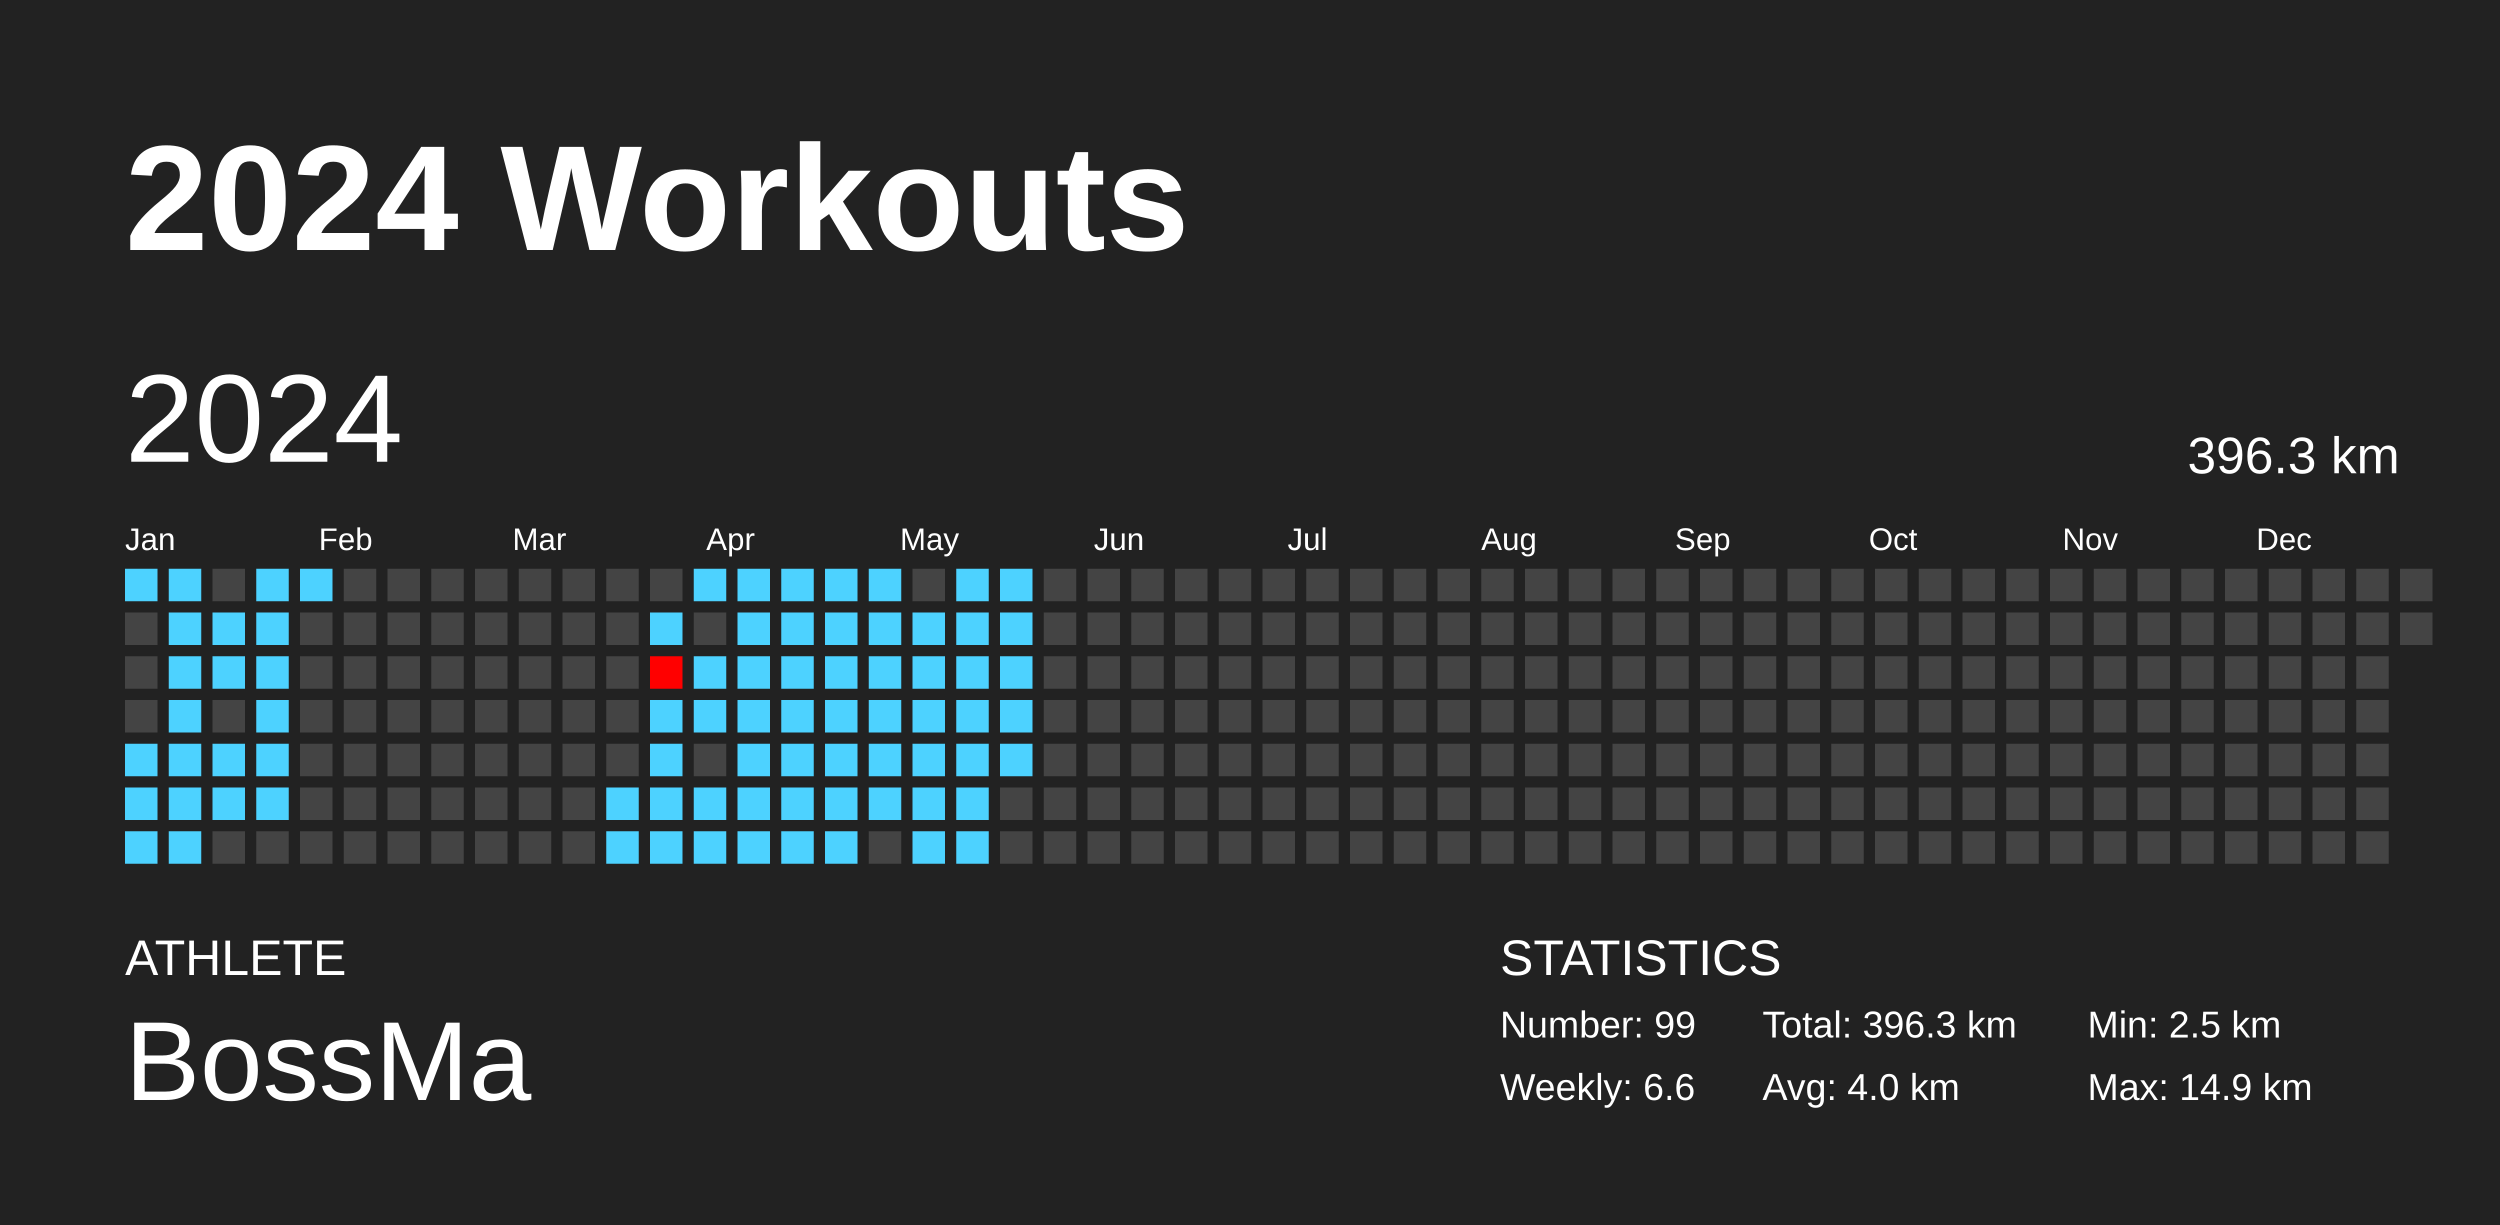
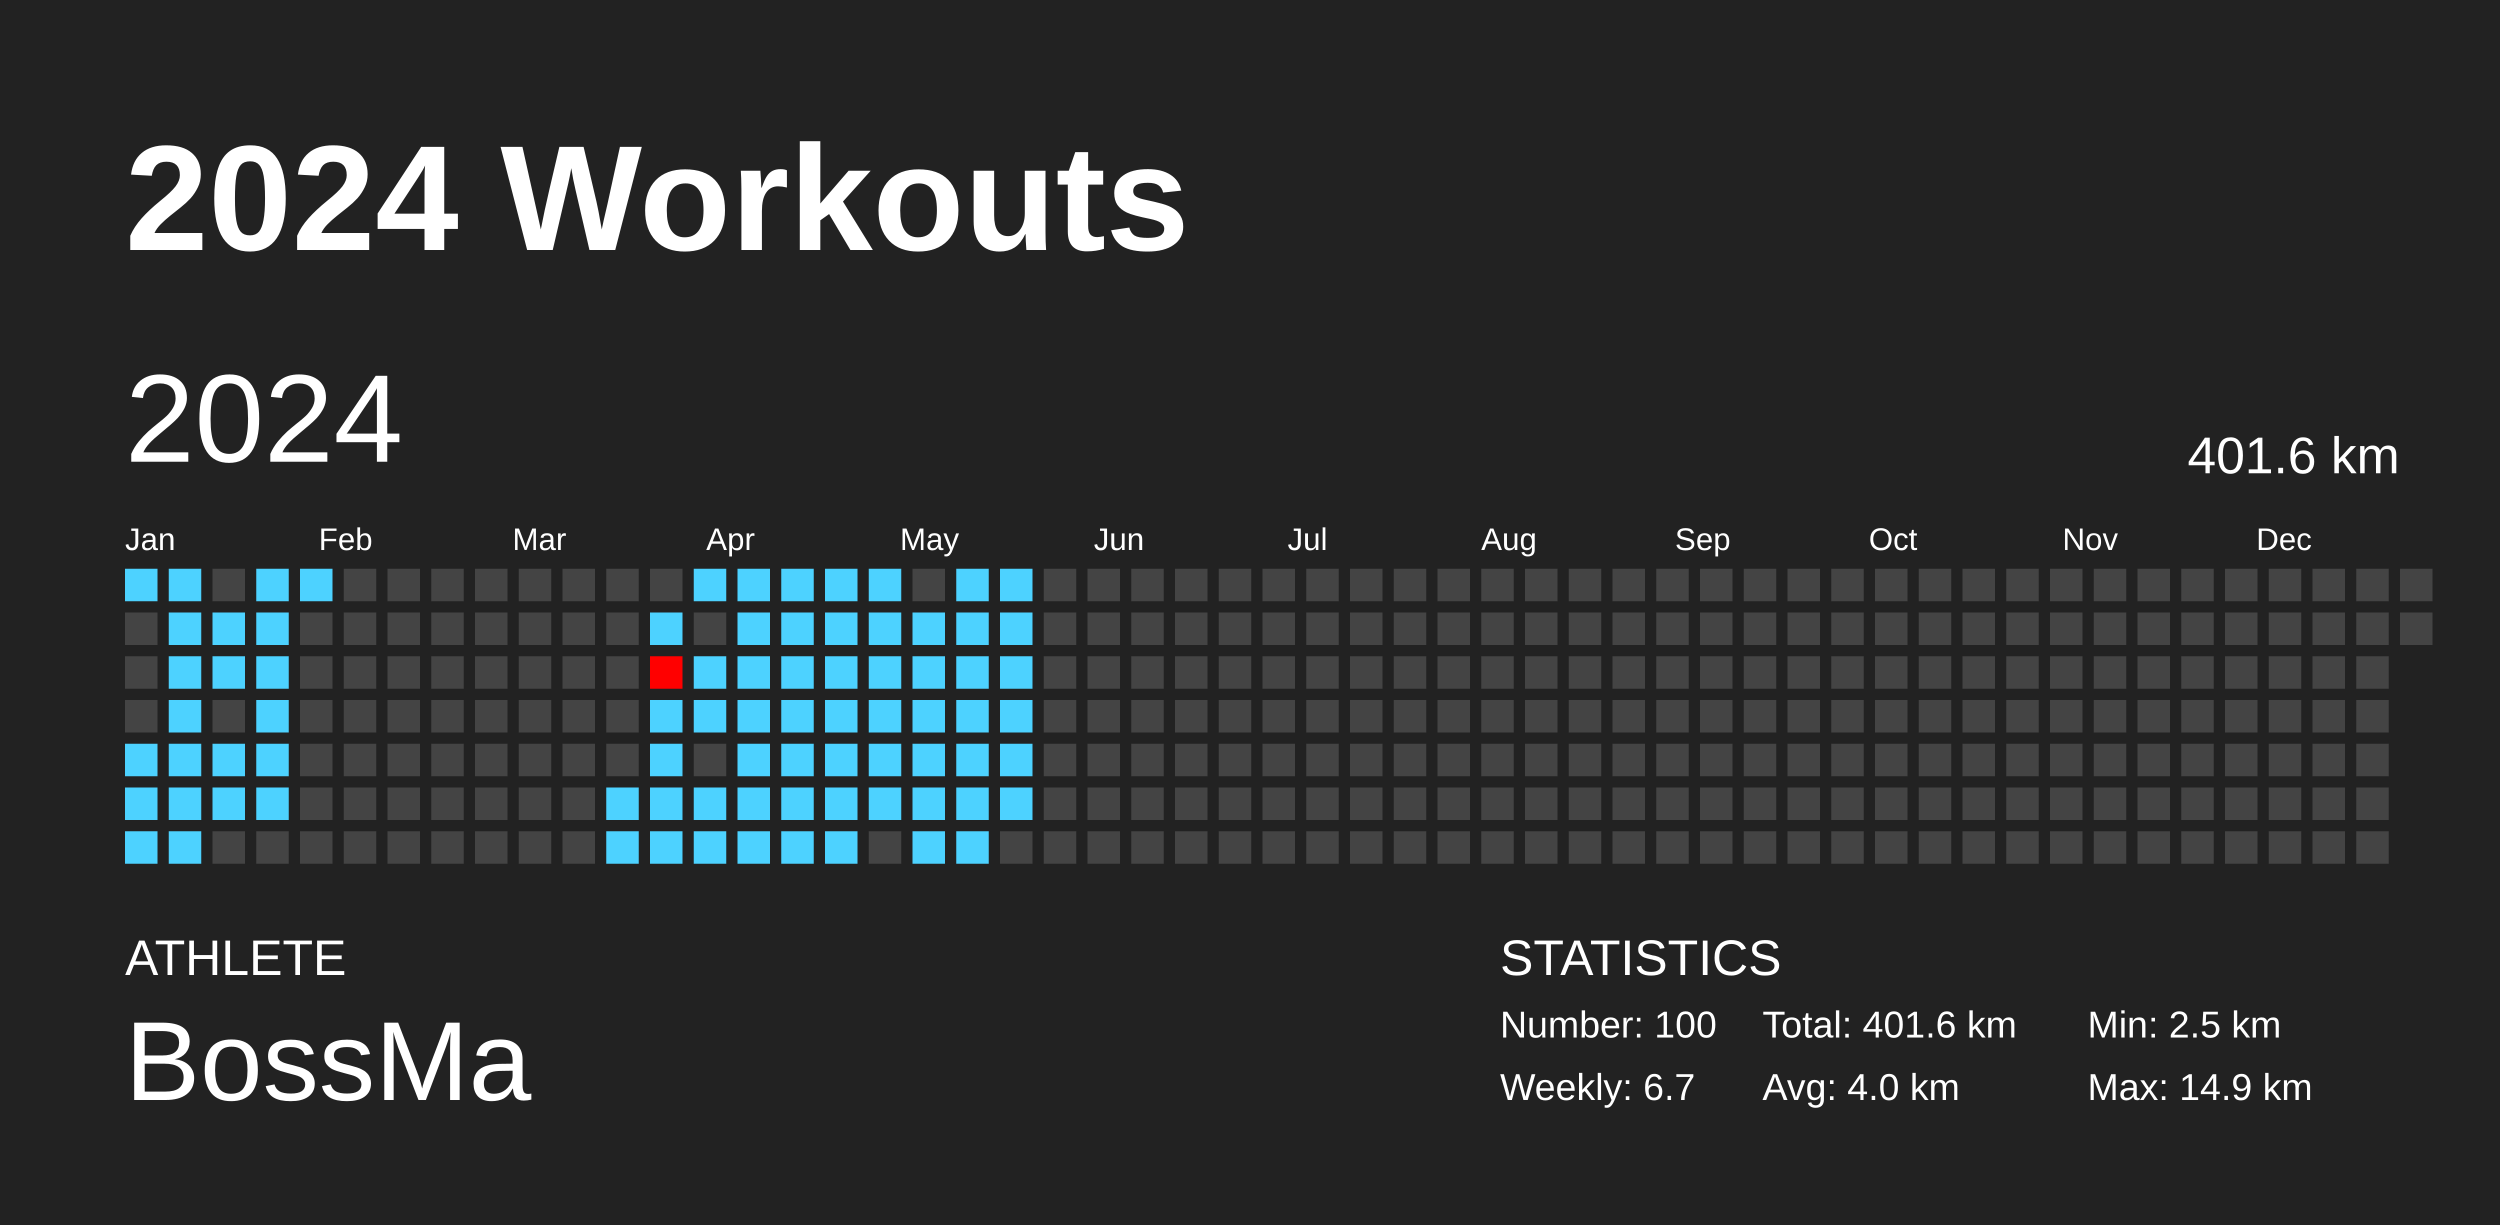
<svg xmlns="http://www.w3.org/2000/svg" baseProfile="full" height="98mm" version="1.1" viewBox="0,0,200,98" width="200mm">
  <defs />
  <rect fill="#222222" height="98" width="200" x="0" y="0" />
  <text fill="#FFFFFF" style="font-size:12px; font-family:Arial; font-weight:bold;" x="10" y="20">2024 Workouts</text>
  <text fill="#FFFFFF" style="font-size:4px; font-family:Arial" x="10" y="78">ATHLETE</text>
  <text fill="#FFFFFF" style="font-size:9px; font-family:Arial" x="10" y="88">BossMa</text>
  <text fill="#FFFFFF" style="font-size:4px; font-family:Arial" x="120" y="78">STATISTICS</text>
-   <text fill="#FFFFFF" style="font-size:3px; font-family:Arial" x="120" y="83">Number: 99</text>
-   <text fill="#FFFFFF" style="font-size:3px; font-family:Arial" x="120" y="88">Weekly: 6.6</text>
-   <text fill="#FFFFFF" style="font-size:3px; font-family:Arial" x="141" y="83">Total: 396.3 km</text>
+   <text fill="#FFFFFF" style="font-size:3px; font-family:Arial" x="120" y="83">Number: 100</text>
+   <text fill="#FFFFFF" style="font-size:3px; font-family:Arial" x="120" y="88">Weekly: 6.7</text>
+   <text fill="#FFFFFF" style="font-size:3px; font-family:Arial" x="141" y="83">Total: 401.6 km</text>
  <text fill="#FFFFFF" style="font-size:3px; font-family:Arial" x="141" y="88">Avg: 4.0 km</text>
  <text fill="#FFFFFF" style="font-size:3px; font-family:Arial" x="167" y="83">Min: 2.5 km</text>
  <text fill="#FFFFFF" style="font-size:3px; font-family:Arial" x="167" y="88">Max: 14.9 km</text>
  <text dominant-baseline="hanging" fill="#FFFFFF" style="font-size:10.0px; font-family:Arial;" x="10" y="30">2024</text>
-   <text dominant-baseline="hanging" fill="#FFFFFF" style="font-size:4.125px; font-family:Arial;" x="175" y="35">396.3 km</text>
+   <text dominant-baseline="hanging" fill="#FFFFFF" style="font-size:4.125px; font-family:Arial;" x="175" y="35">401.6 km</text>
  <text fill="#FFFFFF" style="font-size:2.5px; font-family:Arial" x="10.0" y="44">Jan</text>
  <text fill="#FFFFFF" style="font-size:2.5px; font-family:Arial" x="25.5" y="44">Feb</text>
  <text fill="#FFFFFF" style="font-size:2.5px; font-family:Arial" x="41.0" y="44">Mar</text>
  <text fill="#FFFFFF" style="font-size:2.5px; font-family:Arial" x="56.5" y="44">Apr</text>
  <text fill="#FFFFFF" style="font-size:2.5px; font-family:Arial" x="72.0" y="44">May</text>
  <text fill="#FFFFFF" style="font-size:2.5px; font-family:Arial" x="87.5" y="44">Jun</text>
  <text fill="#FFFFFF" style="font-size:2.5px; font-family:Arial" x="103.0" y="44">Jul</text>
  <text fill="#FFFFFF" style="font-size:2.5px; font-family:Arial" x="118.5" y="44">Aug</text>
  <text fill="#FFFFFF" style="font-size:2.5px; font-family:Arial" x="134.0" y="44">Sep</text>
  <text fill="#FFFFFF" style="font-size:2.5px; font-family:Arial" x="149.5" y="44">Oct</text>
  <text fill="#FFFFFF" style="font-size:2.5px; font-family:Arial" x="165.0" y="44">Nov</text>
  <text fill="#FFFFFF" style="font-size:2.5px; font-family:Arial" x="180.5" y="44">Dec</text>
  <rect fill="#4dd2ff" height="2.6" width="2.6" x="10.0" y="45.5" />
  <rect fill="#444444" height="2.6" width="2.6" x="10.0" y="49.0" />
  <rect fill="#444444" height="2.6" width="2.6" x="10.0" y="52.5" />
  <rect fill="#444444" height="2.6" width="2.6" x="10.0" y="56.0" />
  <rect fill="#4dd2ff" height="2.6" width="2.6" x="10.0" y="59.5" />
  <rect fill="#4dd2ff" height="2.6" width="2.6" x="10.0" y="63.0" />
  <rect fill="#4dd2ff" height="2.6" width="2.6" x="10.0" y="66.5" />
  <rect fill="#4dd2ff" height="2.6" width="2.6" x="13.5" y="45.5" />
  <rect fill="#4dd2ff" height="2.6" width="2.6" x="13.5" y="49.0" />
  <rect fill="#4dd2ff" height="2.6" width="2.6" x="13.5" y="52.5" />
  <rect fill="#4dd2ff" height="2.6" width="2.6" x="13.5" y="56.0" />
  <rect fill="#4dd2ff" height="2.6" width="2.6" x="13.5" y="59.5" />
  <rect fill="#4dd2ff" height="2.6" width="2.6" x="13.5" y="63.0" />
  <rect fill="#4dd2ff" height="2.6" width="2.6" x="13.5" y="66.5" />
  <rect fill="#444444" height="2.6" width="2.6" x="17.0" y="45.5" />
  <rect fill="#4dd2ff" height="2.6" width="2.6" x="17.0" y="49.0" />
  <rect fill="#4dd2ff" height="2.6" width="2.6" x="17.0" y="52.5" />
  <rect fill="#444444" height="2.6" width="2.6" x="17.0" y="56.0" />
  <rect fill="#4dd2ff" height="2.6" width="2.6" x="17.0" y="59.5" />
  <rect fill="#4dd2ff" height="2.6" width="2.6" x="17.0" y="63.0" />
  <rect fill="#444444" height="2.6" width="2.6" x="17.0" y="66.5" />
  <rect fill="#4dd2ff" height="2.6" width="2.6" x="20.5" y="45.5" />
  <rect fill="#4dd2ff" height="2.6" width="2.6" x="20.5" y="49.0" />
  <rect fill="#4dd2ff" height="2.6" width="2.6" x="20.5" y="52.5" />
  <rect fill="#4dd2ff" height="2.6" width="2.6" x="20.5" y="56.0" />
  <rect fill="#4dd2ff" height="2.6" width="2.6" x="20.5" y="59.5" />
  <rect fill="#4dd2ff" height="2.6" width="2.6" x="20.5" y="63.0" />
  <rect fill="#444444" height="2.6" width="2.6" x="20.5" y="66.5" />
  <rect fill="#4dd2ff" height="2.6" width="2.6" x="24.0" y="45.5" />
  <rect fill="#444444" height="2.6" width="2.6" x="24.0" y="49.0" />
  <rect fill="#444444" height="2.6" width="2.6" x="24.0" y="52.5" />
  <rect fill="#444444" height="2.6" width="2.6" x="24.0" y="56.0" />
  <rect fill="#444444" height="2.6" width="2.6" x="24.0" y="59.5" />
  <rect fill="#444444" height="2.6" width="2.6" x="24.0" y="63.0" />
  <rect fill="#444444" height="2.6" width="2.6" x="24.0" y="66.5" />
  <rect fill="#444444" height="2.6" width="2.6" x="27.5" y="45.5" />
  <rect fill="#444444" height="2.6" width="2.6" x="27.5" y="49.0" />
  <rect fill="#444444" height="2.6" width="2.6" x="27.5" y="52.5" />
  <rect fill="#444444" height="2.6" width="2.6" x="27.5" y="56.0" />
  <rect fill="#444444" height="2.6" width="2.6" x="27.5" y="59.5" />
  <rect fill="#444444" height="2.6" width="2.6" x="27.5" y="63.0" />
  <rect fill="#444444" height="2.6" width="2.6" x="27.5" y="66.5" />
  <rect fill="#444444" height="2.6" width="2.6" x="31.0" y="45.5" />
  <rect fill="#444444" height="2.6" width="2.6" x="31.0" y="49.0" />
  <rect fill="#444444" height="2.6" width="2.6" x="31.0" y="52.5" />
  <rect fill="#444444" height="2.6" width="2.6" x="31.0" y="56.0" />
  <rect fill="#444444" height="2.6" width="2.6" x="31.0" y="59.5" />
  <rect fill="#444444" height="2.6" width="2.6" x="31.0" y="63.0" />
  <rect fill="#444444" height="2.6" width="2.6" x="31.0" y="66.5" />
  <rect fill="#444444" height="2.6" width="2.6" x="34.5" y="45.5" />
  <rect fill="#444444" height="2.6" width="2.6" x="34.5" y="49.0" />
  <rect fill="#444444" height="2.6" width="2.6" x="34.5" y="52.5" />
  <rect fill="#444444" height="2.6" width="2.6" x="34.5" y="56.0" />
  <rect fill="#444444" height="2.6" width="2.6" x="34.5" y="59.5" />
  <rect fill="#444444" height="2.6" width="2.6" x="34.5" y="63.0" />
  <rect fill="#444444" height="2.6" width="2.6" x="34.5" y="66.5" />
  <rect fill="#444444" height="2.6" width="2.6" x="38.0" y="45.5" />
  <rect fill="#444444" height="2.6" width="2.6" x="38.0" y="49.0" />
  <rect fill="#444444" height="2.6" width="2.6" x="38.0" y="52.5" />
  <rect fill="#444444" height="2.6" width="2.6" x="38.0" y="56.0" />
  <rect fill="#444444" height="2.6" width="2.6" x="38.0" y="59.5" />
  <rect fill="#444444" height="2.6" width="2.6" x="38.0" y="63.0" />
  <rect fill="#444444" height="2.6" width="2.6" x="38.0" y="66.5" />
  <rect fill="#444444" height="2.6" width="2.6" x="41.5" y="45.5" />
  <rect fill="#444444" height="2.6" width="2.6" x="41.5" y="49.0" />
  <rect fill="#444444" height="2.6" width="2.6" x="41.5" y="52.5" />
  <rect fill="#444444" height="2.6" width="2.6" x="41.5" y="56.0" />
  <rect fill="#444444" height="2.6" width="2.6" x="41.5" y="59.5" />
  <rect fill="#444444" height="2.6" width="2.6" x="41.5" y="63.0" />
  <rect fill="#444444" height="2.6" width="2.6" x="41.5" y="66.5" />
  <rect fill="#444444" height="2.6" width="2.6" x="45.0" y="45.5" />
  <rect fill="#444444" height="2.6" width="2.6" x="45.0" y="49.0" />
  <rect fill="#444444" height="2.6" width="2.6" x="45.0" y="52.5" />
  <rect fill="#444444" height="2.6" width="2.6" x="45.0" y="56.0" />
  <rect fill="#444444" height="2.6" width="2.6" x="45.0" y="59.5" />
  <rect fill="#444444" height="2.6" width="2.6" x="45.0" y="63.0" />
  <rect fill="#444444" height="2.6" width="2.6" x="45.0" y="66.5" />
  <rect fill="#444444" height="2.6" width="2.6" x="48.5" y="45.5" />
  <rect fill="#444444" height="2.6" width="2.6" x="48.5" y="49.0" />
  <rect fill="#444444" height="2.6" width="2.6" x="48.5" y="52.5" />
  <rect fill="#444444" height="2.6" width="2.6" x="48.5" y="56.0" />
  <rect fill="#444444" height="2.6" width="2.6" x="48.5" y="59.5" />
  <rect fill="#4dd2ff" height="2.6" width="2.6" x="48.5" y="63.0" />
  <rect fill="#4dd2ff" height="2.6" width="2.6" x="48.5" y="66.5" />
  <rect fill="#444444" height="2.6" width="2.6" x="52.0" y="45.5" />
  <rect fill="#4dd2ff" height="2.6" width="2.6" x="52.0" y="49.0" />
  <rect fill="#ff0000" height="2.6" width="2.6" x="52.0" y="52.5" />
  <rect fill="#4dd2ff" height="2.6" width="2.6" x="52.0" y="56.0" />
  <rect fill="#4dd2ff" height="2.6" width="2.6" x="52.0" y="59.5" />
  <rect fill="#4dd2ff" height="2.6" width="2.6" x="52.0" y="63.0" />
  <rect fill="#4dd2ff" height="2.6" width="2.6" x="52.0" y="66.5" />
  <rect fill="#4dd2ff" height="2.6" width="2.6" x="55.5" y="45.5" />
  <rect fill="#444444" height="2.6" width="2.6" x="55.5" y="49.0" />
  <rect fill="#4dd2ff" height="2.6" width="2.6" x="55.5" y="52.5" />
  <rect fill="#4dd2ff" height="2.6" width="2.6" x="55.5" y="56.0" />
  <rect fill="#444444" height="2.6" width="2.6" x="55.5" y="59.5" />
  <rect fill="#4dd2ff" height="2.6" width="2.6" x="55.5" y="63.0" />
  <rect fill="#4dd2ff" height="2.6" width="2.6" x="55.5" y="66.5" />
  <rect fill="#4dd2ff" height="2.6" width="2.6" x="59.0" y="45.5" />
  <rect fill="#4dd2ff" height="2.6" width="2.6" x="59.0" y="49.0" />
  <rect fill="#4dd2ff" height="2.6" width="2.6" x="59.0" y="52.5" />
  <rect fill="#4dd2ff" height="2.6" width="2.6" x="59.0" y="56.0" />
  <rect fill="#4dd2ff" height="2.6" width="2.6" x="59.0" y="59.5" />
  <rect fill="#4dd2ff" height="2.6" width="2.6" x="59.0" y="63.0" />
  <rect fill="#4dd2ff" height="2.6" width="2.6" x="59.0" y="66.5" />
  <rect fill="#4dd2ff" height="2.6" width="2.6" x="62.5" y="45.5" />
  <rect fill="#4dd2ff" height="2.6" width="2.6" x="62.5" y="49.0" />
  <rect fill="#4dd2ff" height="2.6" width="2.6" x="62.5" y="52.5" />
  <rect fill="#4dd2ff" height="2.6" width="2.6" x="62.5" y="56.0" />
  <rect fill="#4dd2ff" height="2.6" width="2.6" x="62.5" y="59.5" />
  <rect fill="#4dd2ff" height="2.6" width="2.6" x="62.5" y="63.0" />
  <rect fill="#4dd2ff" height="2.6" width="2.6" x="62.5" y="66.5" />
  <rect fill="#4dd2ff" height="2.6" width="2.6" x="66.0" y="45.5" />
  <rect fill="#4dd2ff" height="2.6" width="2.6" x="66.0" y="49.0" />
  <rect fill="#4dd2ff" height="2.6" width="2.6" x="66.0" y="52.5" />
  <rect fill="#4dd2ff" height="2.6" width="2.6" x="66.0" y="56.0" />
  <rect fill="#4dd2ff" height="2.6" width="2.6" x="66.0" y="59.5" />
  <rect fill="#4dd2ff" height="2.6" width="2.6" x="66.0" y="63.0" />
  <rect fill="#4dd2ff" height="2.6" width="2.6" x="66.0" y="66.5" />
  <rect fill="#4dd2ff" height="2.6" width="2.6" x="69.5" y="45.5" />
  <rect fill="#4dd2ff" height="2.6" width="2.6" x="69.5" y="49.0" />
  <rect fill="#4dd2ff" height="2.6" width="2.6" x="69.5" y="52.5" />
  <rect fill="#4dd2ff" height="2.6" width="2.6" x="69.5" y="56.0" />
  <rect fill="#4dd2ff" height="2.6" width="2.6" x="69.5" y="59.5" />
  <rect fill="#4dd2ff" height="2.6" width="2.6" x="69.5" y="63.0" />
  <rect fill="#444444" height="2.6" width="2.6" x="69.5" y="66.5" />
  <rect fill="#444444" height="2.6" width="2.6" x="73.0" y="45.5" />
  <rect fill="#4dd2ff" height="2.6" width="2.6" x="73.0" y="49.0" />
  <rect fill="#4dd2ff" height="2.6" width="2.6" x="73.0" y="52.5" />
  <rect fill="#4dd2ff" height="2.6" width="2.6" x="73.0" y="56.0" />
  <rect fill="#4dd2ff" height="2.6" width="2.6" x="73.0" y="59.5" />
  <rect fill="#4dd2ff" height="2.6" width="2.6" x="73.0" y="63.0" />
  <rect fill="#4dd2ff" height="2.6" width="2.6" x="73.0" y="66.5" />
  <rect fill="#4dd2ff" height="2.6" width="2.6" x="76.5" y="45.5" />
  <rect fill="#4dd2ff" height="2.6" width="2.6" x="76.5" y="49.0" />
  <rect fill="#4dd2ff" height="2.6" width="2.6" x="76.5" y="52.5" />
  <rect fill="#4dd2ff" height="2.6" width="2.6" x="76.5" y="56.0" />
  <rect fill="#4dd2ff" height="2.6" width="2.6" x="76.5" y="59.5" />
  <rect fill="#4dd2ff" height="2.6" width="2.6" x="76.5" y="63.0" />
  <rect fill="#4dd2ff" height="2.6" width="2.6" x="76.5" y="66.5" />
  <rect fill="#4dd2ff" height="2.6" width="2.6" x="80.0" y="45.5" />
  <rect fill="#4dd2ff" height="2.6" width="2.6" x="80.0" y="49.0" />
  <rect fill="#4dd2ff" height="2.6" width="2.6" x="80.0" y="52.5" />
  <rect fill="#4dd2ff" height="2.6" width="2.6" x="80.0" y="56.0" />
  <rect fill="#4dd2ff" height="2.6" width="2.6" x="80.0" y="59.5" />
-   <rect fill="#444444" height="2.6" width="2.6" x="80.0" y="63.0" />
+   <rect fill="#4dd2ff" height="2.6" width="2.6" x="80.0" y="63.0" />
  <rect fill="#444444" height="2.6" width="2.6" x="80.0" y="66.5" />
  <rect fill="#444444" height="2.6" width="2.6" x="83.5" y="45.5" />
  <rect fill="#444444" height="2.6" width="2.6" x="83.5" y="49.0" />
  <rect fill="#444444" height="2.6" width="2.6" x="83.5" y="52.5" />
  <rect fill="#444444" height="2.6" width="2.6" x="83.5" y="56.0" />
  <rect fill="#444444" height="2.6" width="2.6" x="83.5" y="59.5" />
  <rect fill="#444444" height="2.6" width="2.6" x="83.5" y="63.0" />
  <rect fill="#444444" height="2.6" width="2.6" x="83.5" y="66.5" />
  <rect fill="#444444" height="2.6" width="2.6" x="87.0" y="45.5" />
  <rect fill="#444444" height="2.6" width="2.6" x="87.0" y="49.0" />
  <rect fill="#444444" height="2.6" width="2.6" x="87.0" y="52.5" />
  <rect fill="#444444" height="2.6" width="2.6" x="87.0" y="56.0" />
  <rect fill="#444444" height="2.6" width="2.6" x="87.0" y="59.5" />
  <rect fill="#444444" height="2.6" width="2.6" x="87.0" y="63.0" />
  <rect fill="#444444" height="2.6" width="2.6" x="87.0" y="66.5" />
  <rect fill="#444444" height="2.6" width="2.6" x="90.5" y="45.5" />
  <rect fill="#444444" height="2.6" width="2.6" x="90.5" y="49.0" />
  <rect fill="#444444" height="2.6" width="2.6" x="90.5" y="52.5" />
  <rect fill="#444444" height="2.6" width="2.6" x="90.5" y="56.0" />
  <rect fill="#444444" height="2.6" width="2.6" x="90.5" y="59.5" />
  <rect fill="#444444" height="2.6" width="2.6" x="90.5" y="63.0" />
  <rect fill="#444444" height="2.6" width="2.6" x="90.5" y="66.5" />
  <rect fill="#444444" height="2.6" width="2.6" x="94.0" y="45.5" />
  <rect fill="#444444" height="2.6" width="2.6" x="94.0" y="49.0" />
  <rect fill="#444444" height="2.6" width="2.6" x="94.0" y="52.5" />
  <rect fill="#444444" height="2.6" width="2.6" x="94.0" y="56.0" />
  <rect fill="#444444" height="2.6" width="2.6" x="94.0" y="59.5" />
  <rect fill="#444444" height="2.6" width="2.6" x="94.0" y="63.0" />
  <rect fill="#444444" height="2.6" width="2.6" x="94.0" y="66.5" />
  <rect fill="#444444" height="2.6" width="2.6" x="97.5" y="45.5" />
  <rect fill="#444444" height="2.6" width="2.6" x="97.5" y="49.0" />
  <rect fill="#444444" height="2.6" width="2.6" x="97.5" y="52.5" />
  <rect fill="#444444" height="2.6" width="2.6" x="97.5" y="56.0" />
  <rect fill="#444444" height="2.6" width="2.6" x="97.5" y="59.5" />
  <rect fill="#444444" height="2.6" width="2.6" x="97.5" y="63.0" />
  <rect fill="#444444" height="2.6" width="2.6" x="97.5" y="66.5" />
  <rect fill="#444444" height="2.6" width="2.6" x="101.0" y="45.5" />
  <rect fill="#444444" height="2.6" width="2.6" x="101.0" y="49.0" />
  <rect fill="#444444" height="2.6" width="2.6" x="101.0" y="52.5" />
  <rect fill="#444444" height="2.6" width="2.6" x="101.0" y="56.0" />
  <rect fill="#444444" height="2.6" width="2.6" x="101.0" y="59.5" />
  <rect fill="#444444" height="2.6" width="2.6" x="101.0" y="63.0" />
  <rect fill="#444444" height="2.6" width="2.6" x="101.0" y="66.5" />
  <rect fill="#444444" height="2.6" width="2.6" x="104.5" y="45.5" />
  <rect fill="#444444" height="2.6" width="2.6" x="104.5" y="49.0" />
  <rect fill="#444444" height="2.6" width="2.6" x="104.5" y="52.5" />
  <rect fill="#444444" height="2.6" width="2.6" x="104.5" y="56.0" />
  <rect fill="#444444" height="2.6" width="2.6" x="104.5" y="59.5" />
  <rect fill="#444444" height="2.6" width="2.6" x="104.5" y="63.0" />
  <rect fill="#444444" height="2.6" width="2.6" x="104.5" y="66.5" />
  <rect fill="#444444" height="2.6" width="2.6" x="108.0" y="45.5" />
  <rect fill="#444444" height="2.6" width="2.6" x="108.0" y="49.0" />
  <rect fill="#444444" height="2.6" width="2.6" x="108.0" y="52.5" />
  <rect fill="#444444" height="2.6" width="2.6" x="108.0" y="56.0" />
  <rect fill="#444444" height="2.6" width="2.6" x="108.0" y="59.5" />
  <rect fill="#444444" height="2.6" width="2.6" x="108.0" y="63.0" />
  <rect fill="#444444" height="2.6" width="2.6" x="108.0" y="66.5" />
  <rect fill="#444444" height="2.6" width="2.6" x="111.5" y="45.5" />
  <rect fill="#444444" height="2.6" width="2.6" x="111.5" y="49.0" />
  <rect fill="#444444" height="2.6" width="2.6" x="111.5" y="52.5" />
  <rect fill="#444444" height="2.6" width="2.6" x="111.5" y="56.0" />
  <rect fill="#444444" height="2.6" width="2.6" x="111.5" y="59.5" />
  <rect fill="#444444" height="2.6" width="2.6" x="111.5" y="63.0" />
  <rect fill="#444444" height="2.6" width="2.6" x="111.5" y="66.5" />
  <rect fill="#444444" height="2.6" width="2.6" x="115.0" y="45.5" />
  <rect fill="#444444" height="2.6" width="2.6" x="115.0" y="49.0" />
  <rect fill="#444444" height="2.6" width="2.6" x="115.0" y="52.5" />
  <rect fill="#444444" height="2.6" width="2.6" x="115.0" y="56.0" />
  <rect fill="#444444" height="2.6" width="2.6" x="115.0" y="59.5" />
  <rect fill="#444444" height="2.6" width="2.6" x="115.0" y="63.0" />
  <rect fill="#444444" height="2.6" width="2.6" x="115.0" y="66.5" />
  <rect fill="#444444" height="2.6" width="2.6" x="118.5" y="45.5" />
  <rect fill="#444444" height="2.6" width="2.6" x="118.5" y="49.0" />
  <rect fill="#444444" height="2.6" width="2.6" x="118.5" y="52.5" />
  <rect fill="#444444" height="2.6" width="2.6" x="118.5" y="56.0" />
  <rect fill="#444444" height="2.6" width="2.6" x="118.5" y="59.5" />
  <rect fill="#444444" height="2.6" width="2.6" x="118.5" y="63.0" />
  <rect fill="#444444" height="2.6" width="2.6" x="118.5" y="66.5" />
  <rect fill="#444444" height="2.6" width="2.6" x="122.0" y="45.5" />
  <rect fill="#444444" height="2.6" width="2.6" x="122.0" y="49.0" />
  <rect fill="#444444" height="2.6" width="2.6" x="122.0" y="52.5" />
  <rect fill="#444444" height="2.6" width="2.6" x="122.0" y="56.0" />
  <rect fill="#444444" height="2.6" width="2.6" x="122.0" y="59.5" />
  <rect fill="#444444" height="2.6" width="2.6" x="122.0" y="63.0" />
  <rect fill="#444444" height="2.6" width="2.6" x="122.0" y="66.5" />
  <rect fill="#444444" height="2.6" width="2.6" x="125.5" y="45.5" />
  <rect fill="#444444" height="2.6" width="2.6" x="125.5" y="49.0" />
  <rect fill="#444444" height="2.6" width="2.6" x="125.5" y="52.5" />
  <rect fill="#444444" height="2.6" width="2.6" x="125.5" y="56.0" />
  <rect fill="#444444" height="2.6" width="2.6" x="125.5" y="59.5" />
  <rect fill="#444444" height="2.6" width="2.6" x="125.5" y="63.0" />
  <rect fill="#444444" height="2.6" width="2.6" x="125.5" y="66.5" />
  <rect fill="#444444" height="2.6" width="2.6" x="129.0" y="45.5" />
  <rect fill="#444444" height="2.6" width="2.6" x="129.0" y="49.0" />
  <rect fill="#444444" height="2.6" width="2.6" x="129.0" y="52.5" />
  <rect fill="#444444" height="2.6" width="2.6" x="129.0" y="56.0" />
  <rect fill="#444444" height="2.6" width="2.6" x="129.0" y="59.5" />
  <rect fill="#444444" height="2.6" width="2.6" x="129.0" y="63.0" />
  <rect fill="#444444" height="2.6" width="2.6" x="129.0" y="66.5" />
  <rect fill="#444444" height="2.6" width="2.6" x="132.5" y="45.5" />
  <rect fill="#444444" height="2.6" width="2.6" x="132.5" y="49.0" />
  <rect fill="#444444" height="2.6" width="2.6" x="132.5" y="52.5" />
  <rect fill="#444444" height="2.6" width="2.6" x="132.5" y="56.0" />
  <rect fill="#444444" height="2.6" width="2.6" x="132.5" y="59.5" />
  <rect fill="#444444" height="2.6" width="2.6" x="132.5" y="63.0" />
  <rect fill="#444444" height="2.6" width="2.6" x="132.5" y="66.5" />
  <rect fill="#444444" height="2.6" width="2.6" x="136.0" y="45.5" />
  <rect fill="#444444" height="2.6" width="2.6" x="136.0" y="49.0" />
  <rect fill="#444444" height="2.6" width="2.6" x="136.0" y="52.5" />
  <rect fill="#444444" height="2.6" width="2.6" x="136.0" y="56.0" />
  <rect fill="#444444" height="2.6" width="2.6" x="136.0" y="59.5" />
  <rect fill="#444444" height="2.6" width="2.6" x="136.0" y="63.0" />
  <rect fill="#444444" height="2.6" width="2.6" x="136.0" y="66.5" />
  <rect fill="#444444" height="2.6" width="2.6" x="139.5" y="45.5" />
  <rect fill="#444444" height="2.6" width="2.6" x="139.5" y="49.0" />
  <rect fill="#444444" height="2.6" width="2.6" x="139.5" y="52.5" />
  <rect fill="#444444" height="2.6" width="2.6" x="139.5" y="56.0" />
  <rect fill="#444444" height="2.6" width="2.6" x="139.5" y="59.5" />
  <rect fill="#444444" height="2.6" width="2.6" x="139.5" y="63.0" />
  <rect fill="#444444" height="2.6" width="2.6" x="139.5" y="66.5" />
  <rect fill="#444444" height="2.6" width="2.6" x="143.0" y="45.5" />
  <rect fill="#444444" height="2.6" width="2.6" x="143.0" y="49.0" />
  <rect fill="#444444" height="2.6" width="2.6" x="143.0" y="52.5" />
  <rect fill="#444444" height="2.6" width="2.6" x="143.0" y="56.0" />
  <rect fill="#444444" height="2.6" width="2.6" x="143.0" y="59.5" />
  <rect fill="#444444" height="2.6" width="2.6" x="143.0" y="63.0" />
  <rect fill="#444444" height="2.6" width="2.6" x="143.0" y="66.5" />
  <rect fill="#444444" height="2.6" width="2.6" x="146.5" y="45.5" />
  <rect fill="#444444" height="2.6" width="2.6" x="146.5" y="49.0" />
  <rect fill="#444444" height="2.6" width="2.6" x="146.5" y="52.5" />
  <rect fill="#444444" height="2.6" width="2.6" x="146.5" y="56.0" />
  <rect fill="#444444" height="2.6" width="2.6" x="146.5" y="59.5" />
  <rect fill="#444444" height="2.6" width="2.6" x="146.5" y="63.0" />
  <rect fill="#444444" height="2.6" width="2.6" x="146.5" y="66.5" />
  <rect fill="#444444" height="2.6" width="2.6" x="150.0" y="45.5" />
  <rect fill="#444444" height="2.6" width="2.6" x="150.0" y="49.0" />
  <rect fill="#444444" height="2.6" width="2.6" x="150.0" y="52.5" />
  <rect fill="#444444" height="2.6" width="2.6" x="150.0" y="56.0" />
  <rect fill="#444444" height="2.6" width="2.6" x="150.0" y="59.5" />
  <rect fill="#444444" height="2.6" width="2.6" x="150.0" y="63.0" />
  <rect fill="#444444" height="2.6" width="2.6" x="150.0" y="66.5" />
  <rect fill="#444444" height="2.6" width="2.6" x="153.5" y="45.5" />
  <rect fill="#444444" height="2.6" width="2.6" x="153.5" y="49.0" />
  <rect fill="#444444" height="2.6" width="2.6" x="153.5" y="52.5" />
  <rect fill="#444444" height="2.6" width="2.6" x="153.5" y="56.0" />
  <rect fill="#444444" height="2.6" width="2.6" x="153.5" y="59.5" />
  <rect fill="#444444" height="2.6" width="2.6" x="153.5" y="63.0" />
  <rect fill="#444444" height="2.6" width="2.6" x="153.5" y="66.5" />
  <rect fill="#444444" height="2.6" width="2.6" x="157.0" y="45.5" />
  <rect fill="#444444" height="2.6" width="2.6" x="157.0" y="49.0" />
  <rect fill="#444444" height="2.6" width="2.6" x="157.0" y="52.5" />
  <rect fill="#444444" height="2.6" width="2.6" x="157.0" y="56.0" />
  <rect fill="#444444" height="2.6" width="2.6" x="157.0" y="59.5" />
  <rect fill="#444444" height="2.6" width="2.6" x="157.0" y="63.0" />
  <rect fill="#444444" height="2.6" width="2.6" x="157.0" y="66.5" />
  <rect fill="#444444" height="2.6" width="2.6" x="160.5" y="45.5" />
  <rect fill="#444444" height="2.6" width="2.6" x="160.5" y="49.0" />
  <rect fill="#444444" height="2.6" width="2.6" x="160.5" y="52.5" />
  <rect fill="#444444" height="2.6" width="2.6" x="160.5" y="56.0" />
  <rect fill="#444444" height="2.6" width="2.6" x="160.5" y="59.5" />
  <rect fill="#444444" height="2.6" width="2.6" x="160.5" y="63.0" />
  <rect fill="#444444" height="2.6" width="2.6" x="160.5" y="66.5" />
  <rect fill="#444444" height="2.6" width="2.6" x="164.0" y="45.5" />
  <rect fill="#444444" height="2.6" width="2.6" x="164.0" y="49.0" />
  <rect fill="#444444" height="2.6" width="2.6" x="164.0" y="52.5" />
  <rect fill="#444444" height="2.6" width="2.6" x="164.0" y="56.0" />
  <rect fill="#444444" height="2.6" width="2.6" x="164.0" y="59.5" />
  <rect fill="#444444" height="2.6" width="2.6" x="164.0" y="63.0" />
  <rect fill="#444444" height="2.6" width="2.6" x="164.0" y="66.5" />
  <rect fill="#444444" height="2.6" width="2.6" x="167.5" y="45.5" />
  <rect fill="#444444" height="2.6" width="2.6" x="167.5" y="49.0" />
  <rect fill="#444444" height="2.6" width="2.6" x="167.5" y="52.5" />
  <rect fill="#444444" height="2.6" width="2.6" x="167.5" y="56.0" />
  <rect fill="#444444" height="2.6" width="2.6" x="167.5" y="59.5" />
  <rect fill="#444444" height="2.6" width="2.6" x="167.5" y="63.0" />
  <rect fill="#444444" height="2.6" width="2.6" x="167.5" y="66.5" />
  <rect fill="#444444" height="2.6" width="2.6" x="171.0" y="45.5" />
  <rect fill="#444444" height="2.6" width="2.6" x="171.0" y="49.0" />
  <rect fill="#444444" height="2.6" width="2.6" x="171.0" y="52.5" />
  <rect fill="#444444" height="2.6" width="2.6" x="171.0" y="56.0" />
  <rect fill="#444444" height="2.6" width="2.6" x="171.0" y="59.5" />
  <rect fill="#444444" height="2.6" width="2.6" x="171.0" y="63.0" />
  <rect fill="#444444" height="2.6" width="2.6" x="171.0" y="66.5" />
  <rect fill="#444444" height="2.6" width="2.6" x="174.5" y="45.5" />
  <rect fill="#444444" height="2.6" width="2.6" x="174.5" y="49.0" />
  <rect fill="#444444" height="2.6" width="2.6" x="174.5" y="52.5" />
  <rect fill="#444444" height="2.6" width="2.6" x="174.5" y="56.0" />
  <rect fill="#444444" height="2.6" width="2.6" x="174.5" y="59.5" />
  <rect fill="#444444" height="2.6" width="2.6" x="174.5" y="63.0" />
  <rect fill="#444444" height="2.6" width="2.6" x="174.5" y="66.5" />
  <rect fill="#444444" height="2.6" width="2.6" x="178.0" y="45.5" />
  <rect fill="#444444" height="2.6" width="2.6" x="178.0" y="49.0" />
  <rect fill="#444444" height="2.6" width="2.6" x="178.0" y="52.5" />
  <rect fill="#444444" height="2.6" width="2.6" x="178.0" y="56.0" />
  <rect fill="#444444" height="2.6" width="2.6" x="178.0" y="59.5" />
  <rect fill="#444444" height="2.6" width="2.6" x="178.0" y="63.0" />
  <rect fill="#444444" height="2.6" width="2.6" x="178.0" y="66.5" />
  <rect fill="#444444" height="2.6" width="2.6" x="181.5" y="45.5" />
  <rect fill="#444444" height="2.6" width="2.6" x="181.5" y="49.0" />
  <rect fill="#444444" height="2.6" width="2.6" x="181.5" y="52.5" />
  <rect fill="#444444" height="2.6" width="2.6" x="181.5" y="56.0" />
  <rect fill="#444444" height="2.6" width="2.6" x="181.5" y="59.5" />
  <rect fill="#444444" height="2.6" width="2.6" x="181.5" y="63.0" />
  <rect fill="#444444" height="2.6" width="2.6" x="181.5" y="66.5" />
  <rect fill="#444444" height="2.6" width="2.6" x="185.0" y="45.5" />
  <rect fill="#444444" height="2.6" width="2.6" x="185.0" y="49.0" />
  <rect fill="#444444" height="2.6" width="2.6" x="185.0" y="52.5" />
  <rect fill="#444444" height="2.6" width="2.6" x="185.0" y="56.0" />
  <rect fill="#444444" height="2.6" width="2.6" x="185.0" y="59.5" />
  <rect fill="#444444" height="2.6" width="2.6" x="185.0" y="63.0" />
  <rect fill="#444444" height="2.6" width="2.6" x="185.0" y="66.5" />
  <rect fill="#444444" height="2.6" width="2.6" x="188.5" y="45.5" />
  <rect fill="#444444" height="2.6" width="2.6" x="188.5" y="49.0" />
  <rect fill="#444444" height="2.6" width="2.6" x="188.5" y="52.5" />
  <rect fill="#444444" height="2.6" width="2.6" x="188.5" y="56.0" />
  <rect fill="#444444" height="2.6" width="2.6" x="188.5" y="59.5" />
  <rect fill="#444444" height="2.6" width="2.6" x="188.5" y="63.0" />
  <rect fill="#444444" height="2.6" width="2.6" x="188.5" y="66.5" />
  <rect fill="#444444" height="2.6" width="2.6" x="192.0" y="45.5" />
  <rect fill="#444444" height="2.6" width="2.6" x="192.0" y="49.0" />
</svg>
